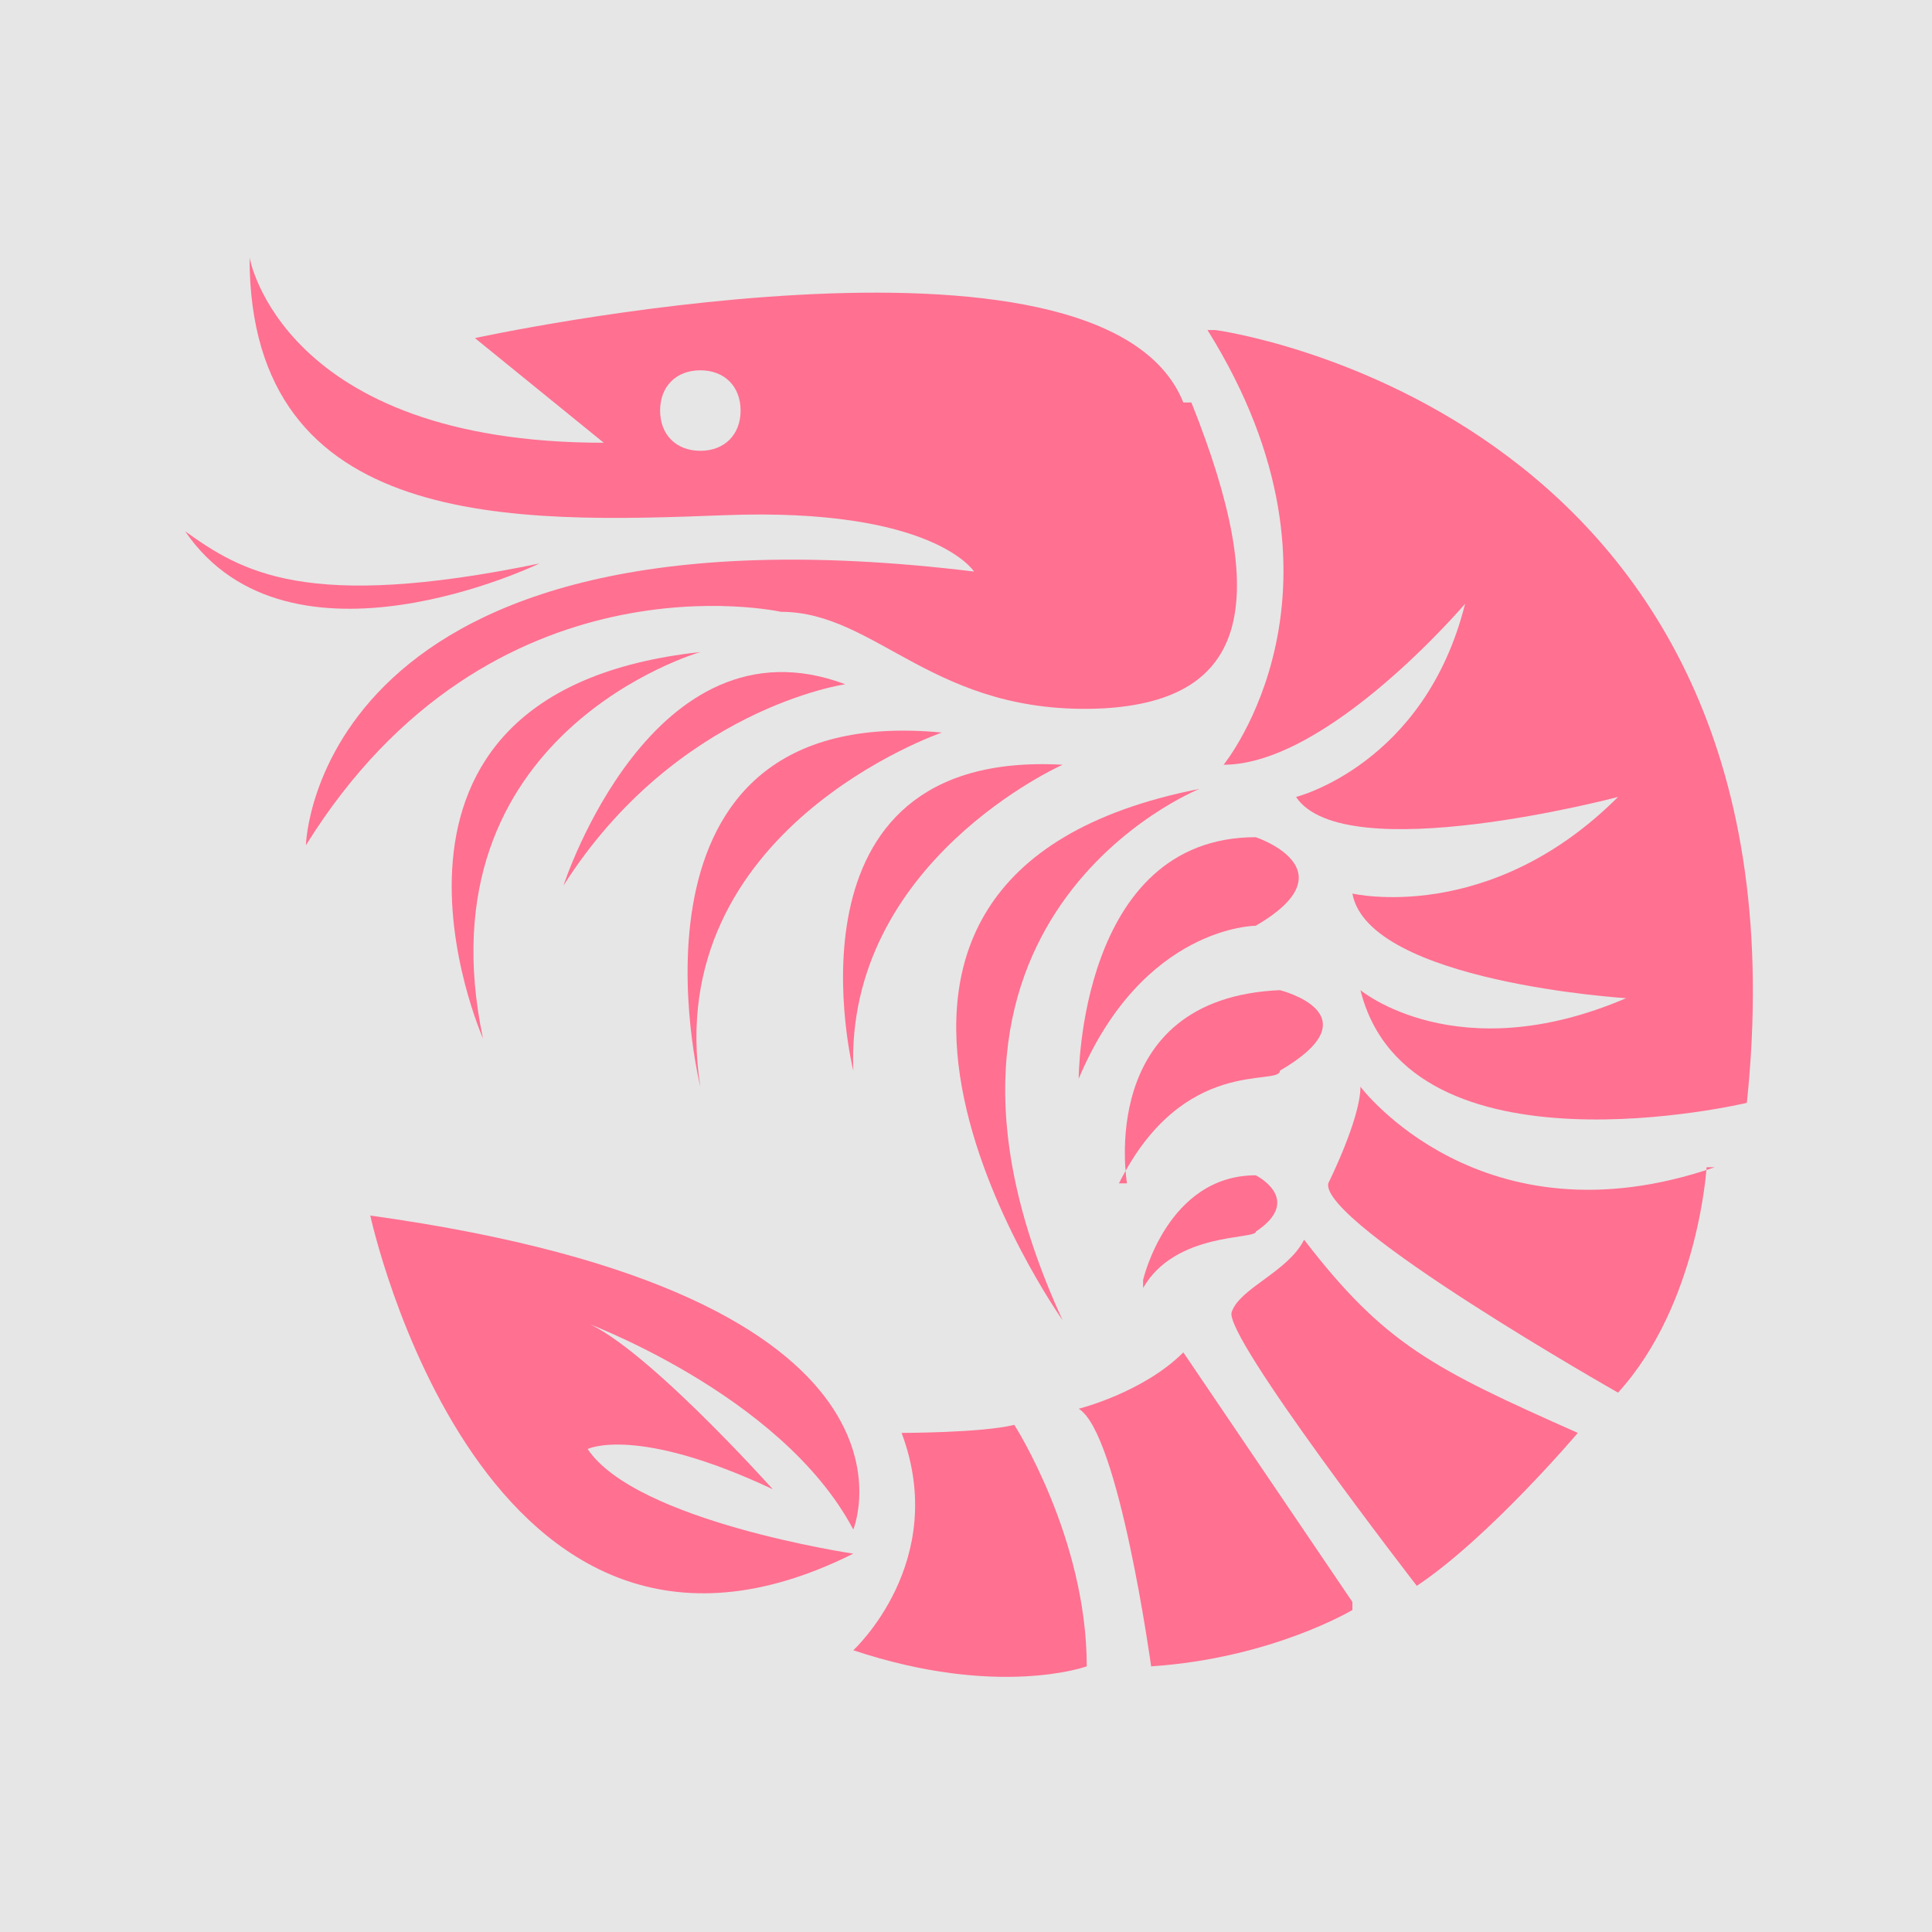
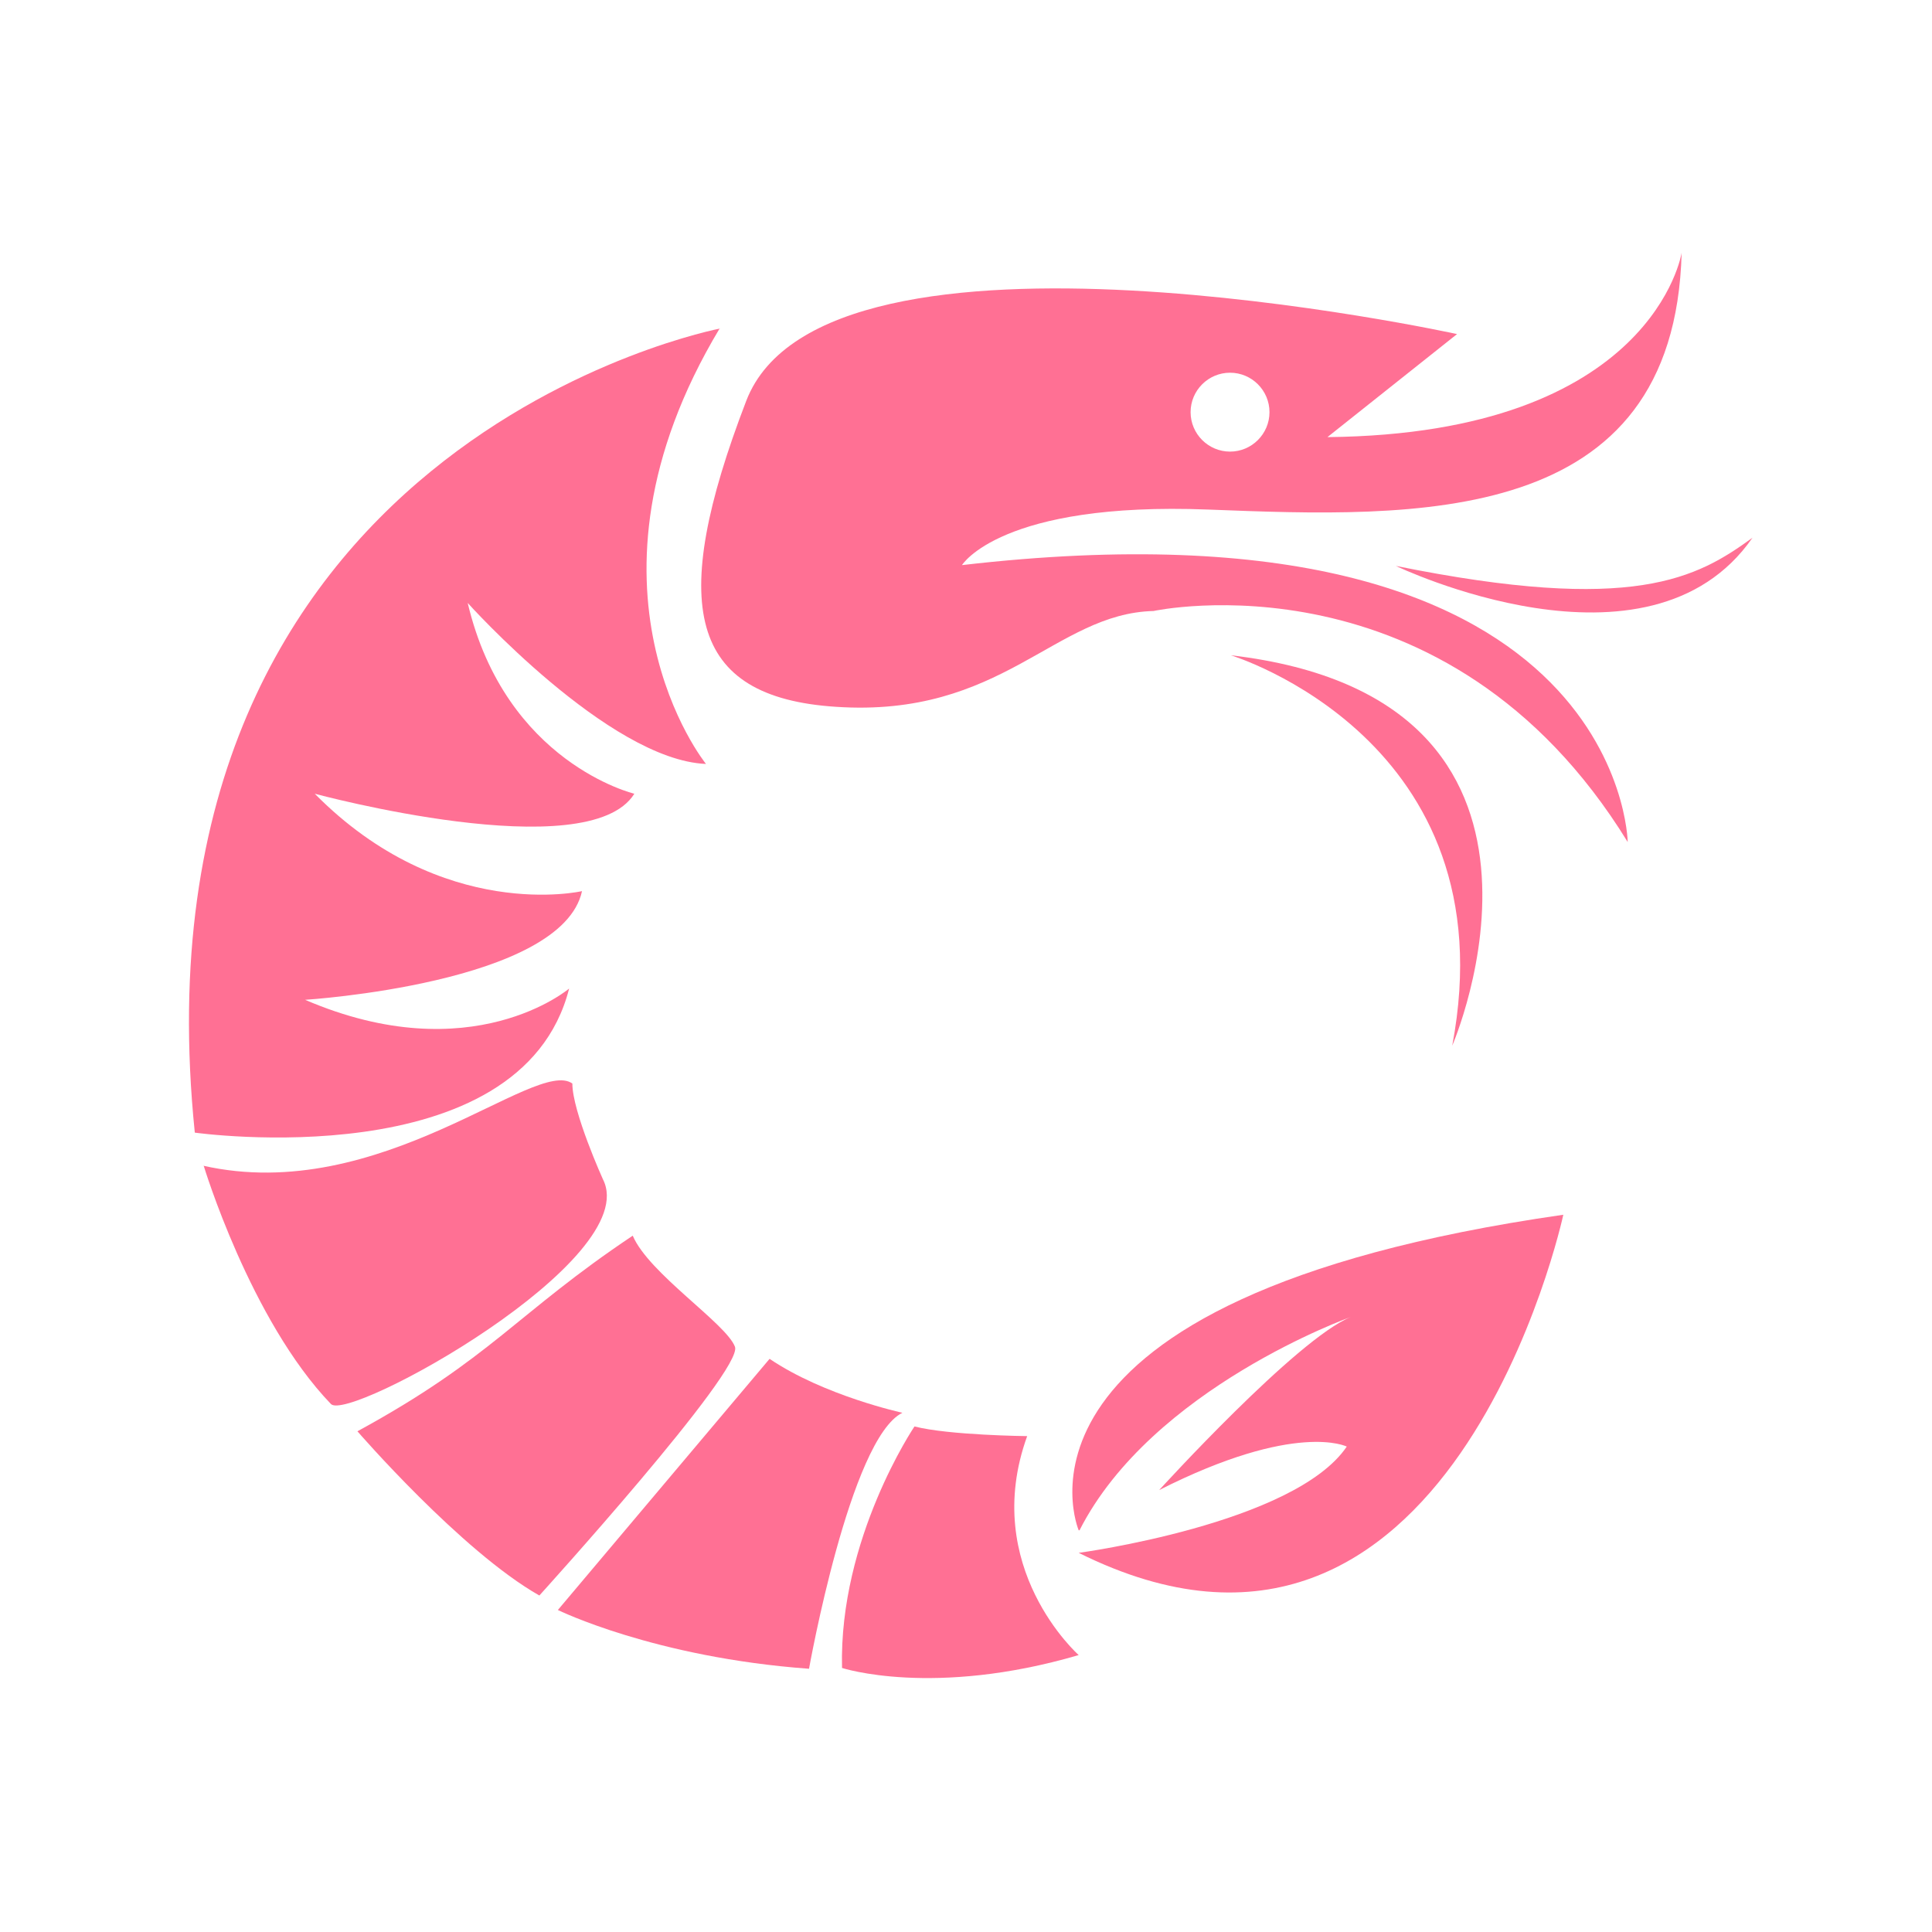
- <svg xmlns="http://www.w3.org/2000/svg" id="Capa_1" data-name="Capa 1" version="1.1" viewBox="0 0 24 24">
+ <svg xmlns="http://www.w3.org/2000/svg" id="Capa_1" data-name="Capa 1" viewBox="0 0 24 24">
  <defs>
    <style>
      .cls-1 {
-         fill: #e6e6e6;
+         fill: #ff7094;
      }

      .cls-1, .cls-2 {
        stroke-width: 0px;
      }

      .cls-2 {
-         fill: #ff7091;
+         fill: none; /* Cambiar el fondo a transparente */
      }
    </style>
  </defs>
-   <rect class="cls-1" width="24" height="24" />
+   <rect class="cls-2" width="24" height="24" />
  <g>
-     <path class="cls-2" d="M15.1,4.1s7.5,1,6.6,9.6c0,0-4.2,1-4.8-1.4,0,0,1.2,1,3.3.1,0,0-3.2-.2-3.4-1.3,0,0,1.7.4,3.3-1.2,0,0-3.4.9-4,0,0,0,1.6-.4,2.1-2.4,0,0-1.7,2-3,2,0,0,1.8-2.2-.2-5.4Z" />
-     <path class="cls-2" d="M14.7,5c-1-2.5-8.8-.8-8.8-.8l1.6,1.3c-4,0-4.4-2.3-4.4-2.3,0,3.4,3.3,3.3,5.9,3.2,2.6-.1,3.1.7,3.1.7-8.2-1-8.3,3.4-8.3,3.4,2.3-3.7,5.9-2.9,5.9-2.9,1.2,0,1.9,1.3,4,1.2,1.8-.1,2.1-1.3,1.1-3.8ZM8.7,5.6c-.3,0-.5-.2-.5-.5s.2-.5.5-.5.5.2.5.5-.2.5-.5.5Z" />
-     <path class="cls-2" d="M6.7,7s-3.1,1.5-4.4-.4c.7.5,1.5,1,4.4.4Z" />
-     <path class="cls-2" d="M21.2,14.5s-.1,1.7-1.1,2.8c0,0-3.7-2.1-3.6-2.6,0,0,.4-.8.4-1.2,0,0,1.5,2,4.4,1Z" />
-     <path class="cls-2" d="M19.6,17.8s-1.1,1.3-2,1.9c0,0-2.4-3.1-2.3-3.4s.7-.5.9-.9c1,1.3,1.6,1.6,3.4,2.4Z" />
-     <path class="cls-2" d="M16.8,20s-1,.6-2.5.7c0,0-.4-2.9-.9-3.2,0,0,.8-.2,1.3-.7l2.1,3.1Z" />
-     <path class="cls-2" d="M12.6,17.7s.9,1.4.9,3c0,0-1.1.4-2.9-.2,0,0,1.2-1.1.6-2.7,0,0,1,0,1.4-.1Z" />
-     <path class="cls-2" d="M10.6,19s1.2-2.9-6-3.9c0,0,1.4,6.5,6,4.2,0,0-2.7-.4-3.3-1.3,0,0,.6-.3,2.3.5,0,0-1.7-1.9-2.4-2.1,0,0,2.5.9,3.4,2.6Z" />
-     <path class="cls-2" d="M8.7,8.1s-3.5,1-2.7,4.8c0,0-1.9-4.3,2.7-4.8Z" />
-     <path class="cls-2" d="M10.5,8.5s-2.1.3-3.5,2.5c0,0,1.1-3.4,3.5-2.5Z" />
-     <path class="cls-2" d="M11.7,9.1s-3.5,1.2-3,4.4c0,0-1.2-4.8,3-4.4Z" />
-     <path class="cls-2" d="M13.2,9.5s-2.7,1.2-2.6,3.8c0,0-1-4,2.6-3.8Z" />
-     <path class="cls-2" d="M14.9,9.8s-4,1.6-1.7,6.6c0,0-3.9-5.5,1.7-6.6Z" />
-     <path class="cls-2" d="M13.4,13.4s0-3,2.2-3c0,0,1.2.4,0,1.1,0,0-1.4,0-2.2,1.9Z" />
-     <path class="cls-2" d="M14.2,15.9s.3-1.3,1.4-1.3c0,0,.6.3,0,.7,0,.1-1,0-1.4.7Z" />
-     <path class="cls-2" d="M14,14.7s-.4-2.3,1.9-2.4c0,0,1.2.3,0,1,0,.2-1.2-.2-2,1.4Z" />
+     <path class="cls-1" d="M8.95,4.08S1.54,5.48,2.42,14.07c0,0,4.05.57,4.65-1.79,0,0-1.21,1.03-3.28.14,0,0,3.19-.2,3.44-1.35,0,0-1.73.4-3.32-1.21,0,0,3.4.92,3.97,0,0,0-1.6-.38-2.07-2.37,0,0,1.75,1.95,2.96,2,0,0-1.77-2.18.17-5.41Z" />
+     <path class="cls-1" d="M10.38,8.78c2.07.14,2.72-1.16,3.95-1.19,0,0,3.64-.79,5.89,2.87,0,0-.06-4.39-8.27-3.44,0,0,.48-.79,3.06-.69,2.58.1,5.79.23,5.88-3.19,0,0-.35,2.25-4.4,2.29l1.61-1.28s-7.85-1.72-8.83.83c-.98,2.55-.71,3.68,1.11,3.8ZM14.79,5.12c0-.27.22-.49.49-.49s.49.22.49.49c0,.27-.22.49-.49.49s-.49-.22-.49-.49Z" />
+     <path class="cls-1" d="M17.34,7.03s3.14,1.51,4.43-.35c-.69.5-1.47.95-4.43.35Z" />
+     <path class="cls-1" d="M2.53,14.48s.58,1.92,1.58,2.96c.21.24,3.89-1.79,3.38-2.79,0,0-.38-.84-.38-1.19-.46-.33-2.38,1.52-4.59,1.02Z" />
+     <path class="cls-1" d="M4.44,17.78s1.29,1.49,2.26,2.04c0,0,2.54-2.8,2.43-3.09s-1.07-.91-1.27-1.38c-1.45.97-1.75,1.52-3.42,2.43Z" />
+     <path class="cls-1" d="M6.93,20s1.2.59,3.12.73c0,0,.51-2.86,1.16-3.18,0,0-.97-.21-1.65-.67l-2.63,3.12Z" />
+     <path class="cls-1" d="M11.36,17.72s-.94,1.39-.9,3c0,0,1.13.37,2.94-.16,0,0-1.23-1.09-.64-2.72,0,0-.97-.01-1.4-.12Z" />
+     <path class="cls-1" d="M13.4,19.01s-1.23-2.88,6.02-3.92c0,0-1.4,6.5-6.02,4.2,0,0,2.68-.36,3.33-1.32,0,0-.63-.32-2.33.54,0,0,1.71-1.88,2.38-2.15,0,0-2.47.88-3.37,2.65Z" />
+     <path class="cls-1" d="M15.29,8.14s3.47,1.05,2.75,4.85c0,0,1.87-4.31-2.75-4.85Z" />
  </g>
</svg>
